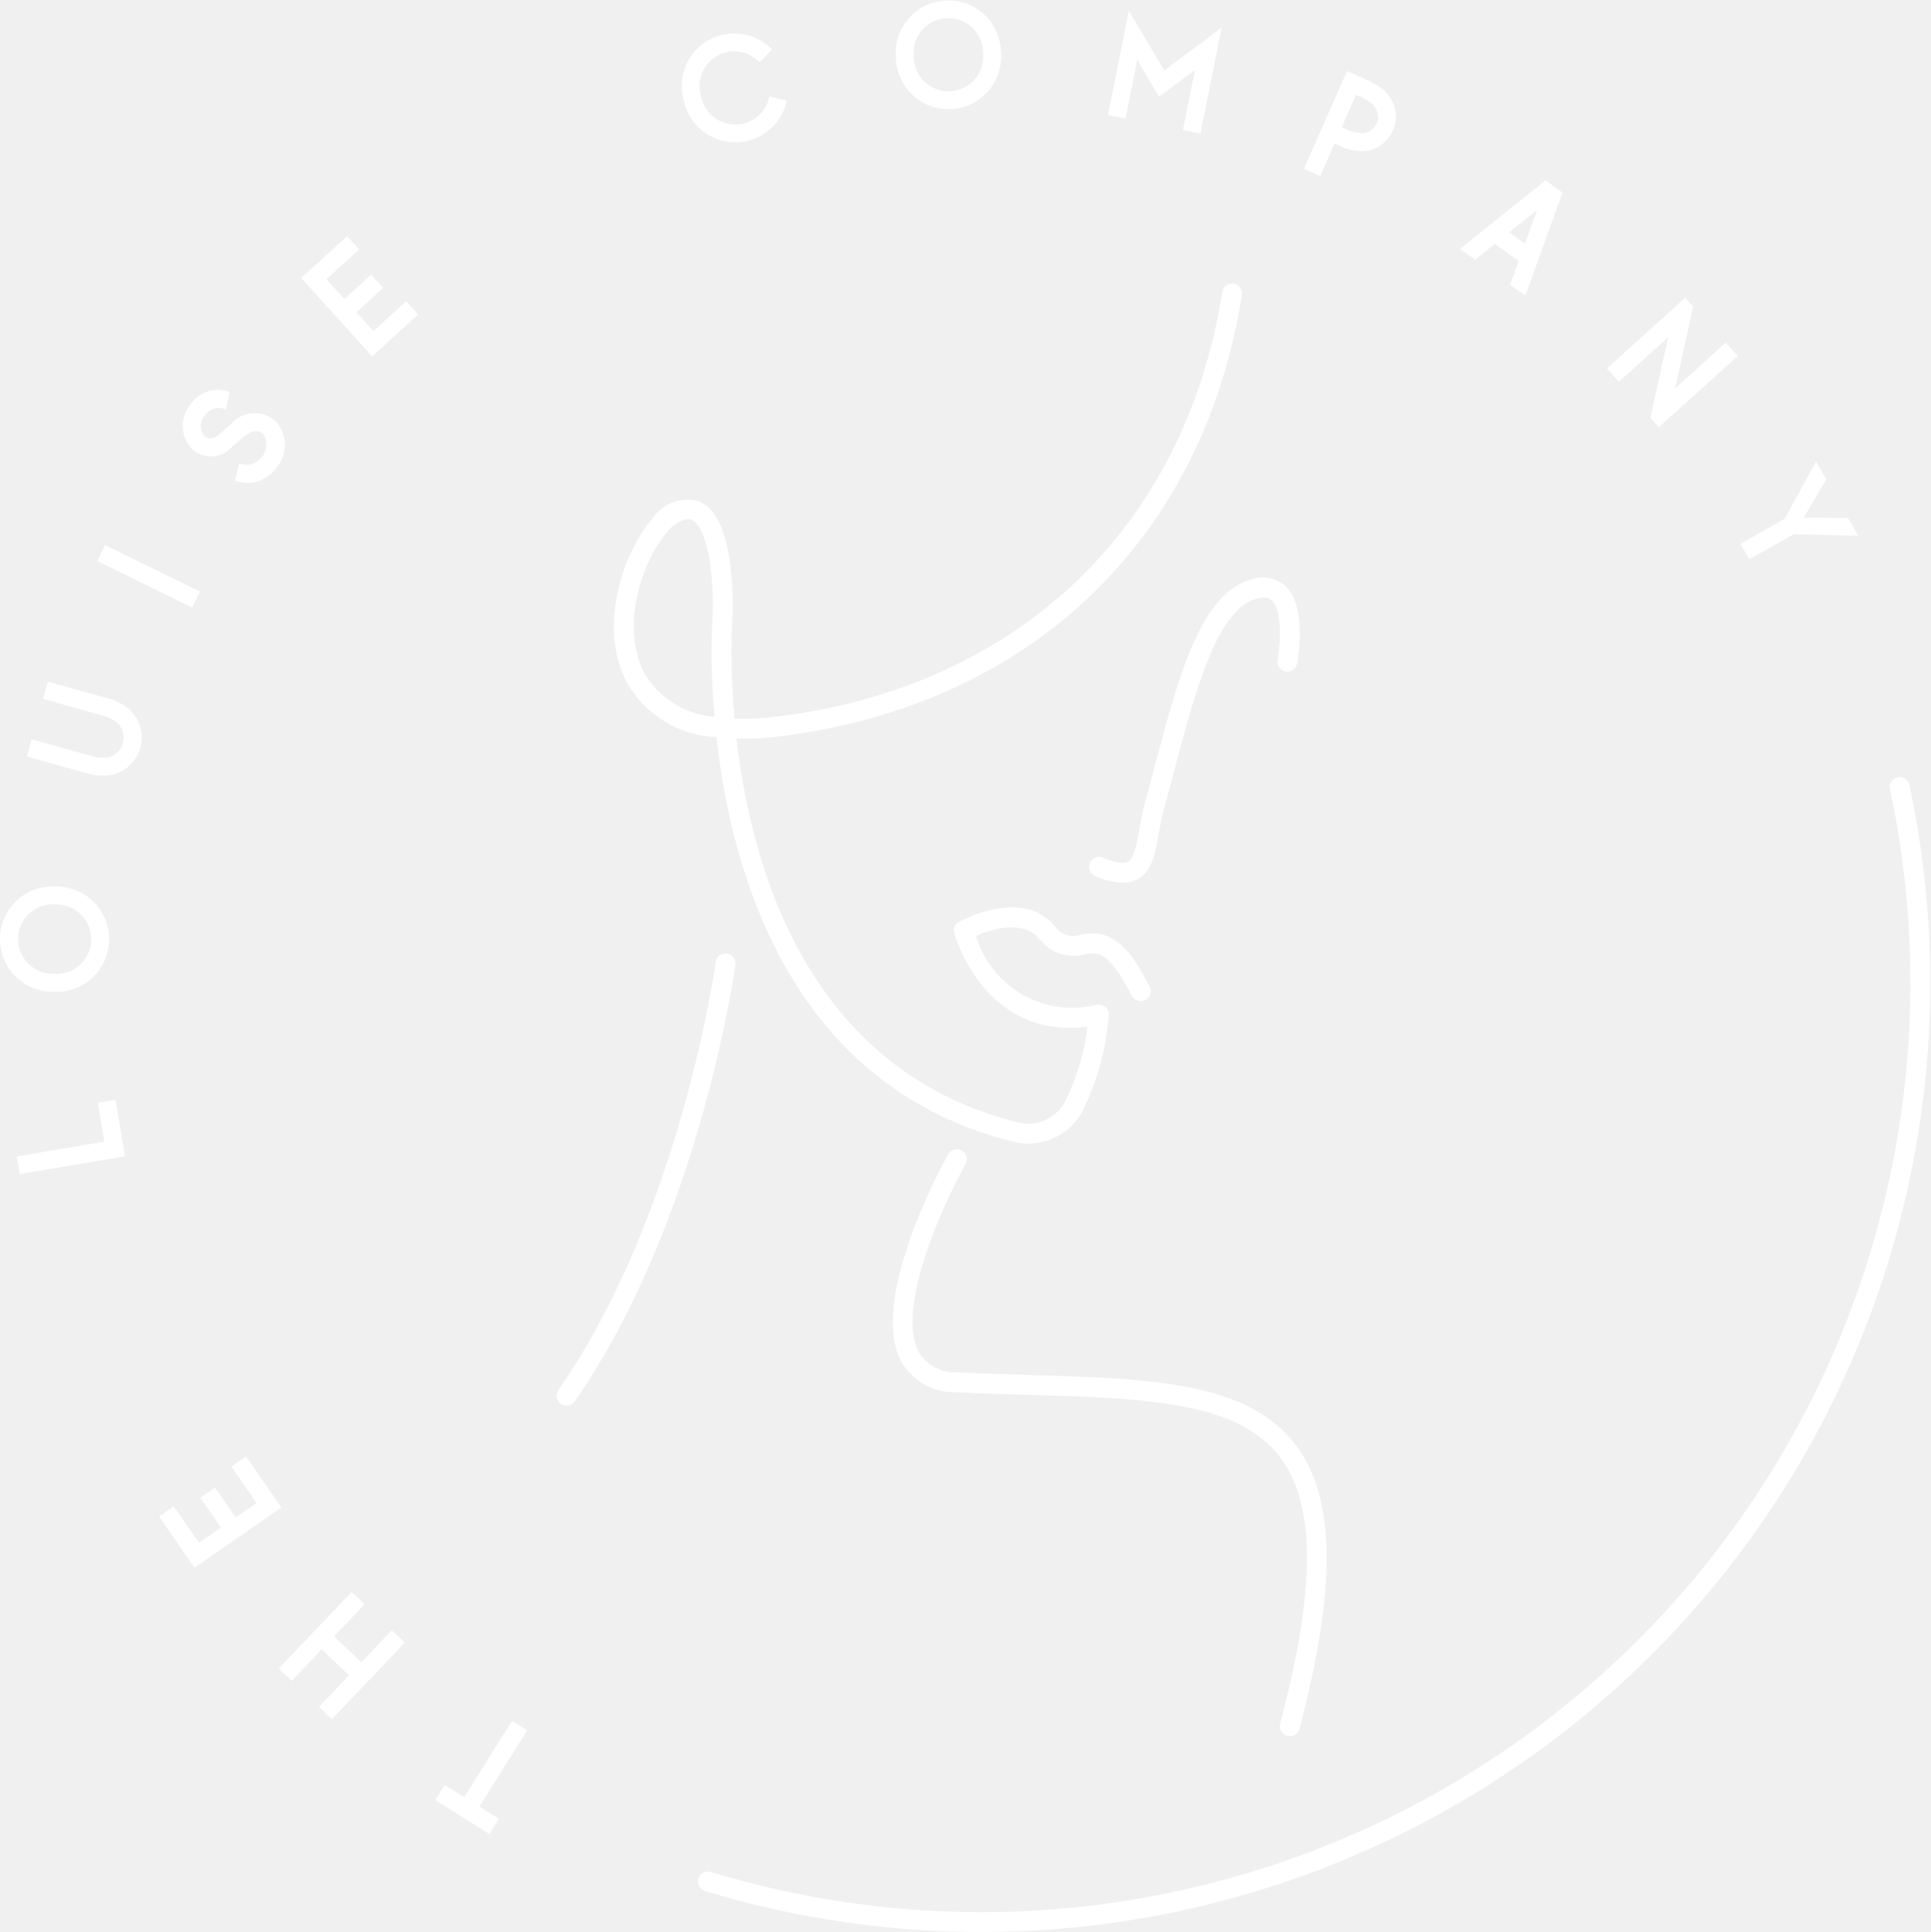
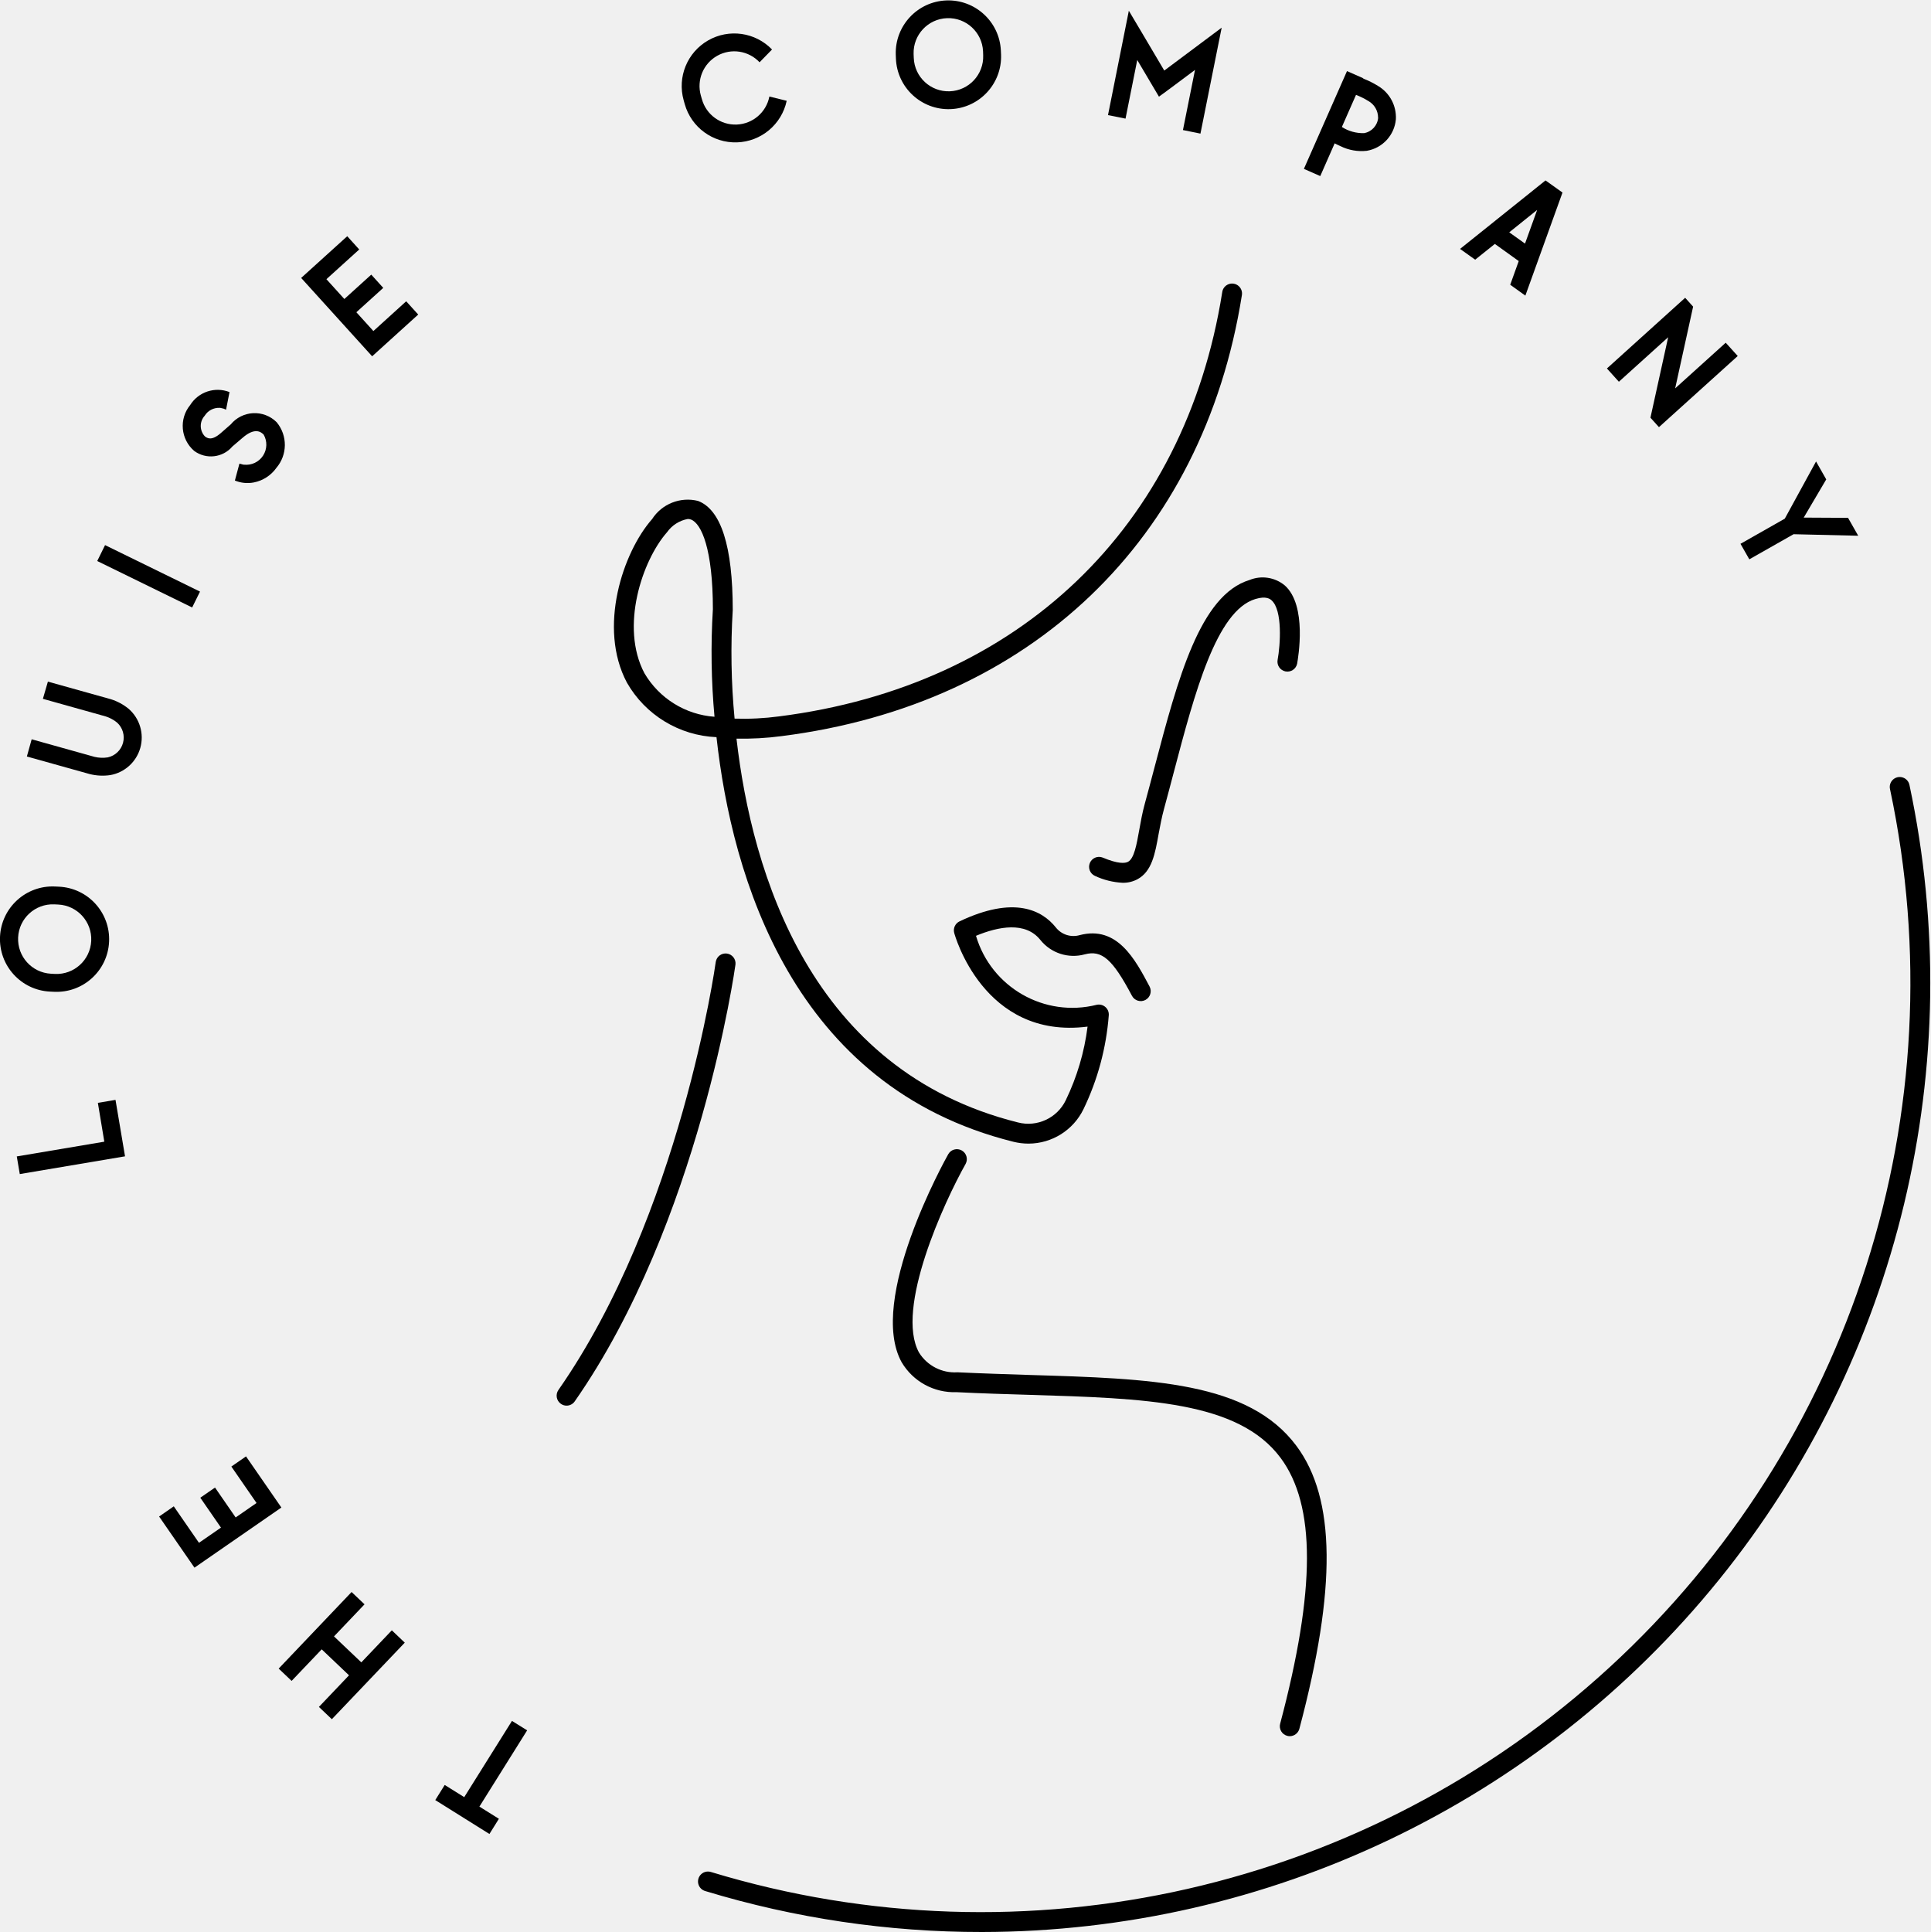
- <svg xmlns="http://www.w3.org/2000/svg" width="72.777" height="72.834" viewBox="0 0 72.777 72.834">
+ <svg xmlns="http://www.w3.org/2000/svg" width="72.777" height="72.834" viewBox="0 0 72.777 72.834" class="fill-current">
  <g id="Groupe_329" data-name="Groupe 329" transform="translate(-1786.739 -744.709)">
    <g id="Groupe_326" data-name="Groupe 326">
-       <path id="Tracé_433" data-name="Tracé 433" d="M1808.1,797.7a.367.367,0,0,1-.213-.068.375.375,0,0,1-.094-.522c4.6-6.592,5.92-16.047,5.933-16.142a.375.375,0,0,1,.743.1c-.013.1-1.359,9.732-6.061,16.471A.372.372,0,0,1,1808.1,797.7Z" fill="#fff" />
+       <path id="Tracé_433" data-name="Tracé 433" d="M1808.1,797.7a.367.367,0,0,1-.213-.068.375.375,0,0,1-.094-.522c4.6-6.592,5.92-16.047,5.933-16.142a.375.375,0,0,1,.743.1c-.013.1-1.359,9.732-6.061,16.471A.372.372,0,0,1,1808.1,797.7Z" />
      <g id="Groupe_325" data-name="Groupe 325">
        <g id="Groupe_324" data-name="Groupe 324">
-           <path id="Tracé_434" data-name="Tracé 434" d="M1825.518,787.822a2.374,2.374,0,0,1-.575-.071c-8.329-2.076-10.61-10-11.19-15.252a4.084,4.084,0,0,1-3.378-2.057c-1.1-2.072-.154-4.911.95-6.164a1.6,1.6,0,0,1,1.731-.685c.869.328,1.31,1.713,1.31,4.115a26.252,26.252,0,0,0,.069,4.092,10.207,10.207,0,0,0,1.678-.084c9.051-1.15,15.3-7.126,16.707-15.986a.375.375,0,1,1,.74.118c-1.465,9.208-7.952,15.418-17.353,16.612a11.131,11.131,0,0,1-1.7.094c.58,5.058,2.788,12.518,10.613,14.47a1.569,1.569,0,0,0,1.8-.834,8.934,8.934,0,0,0,.824-2.779c-3.935.5-5.019-3.493-5.029-3.535a.375.375,0,0,1,.2-.432c2.066-.982,3.115-.417,3.632.228a.845.845,0,0,0,.9.29c1.414-.37,2.09.91,2.634,1.937a.375.375,0,1,1-.663.351c-.731-1.382-1.134-1.734-1.781-1.563a1.6,1.6,0,0,1-1.675-.546c-.561-.7-1.577-.506-2.425-.153a3.787,3.787,0,0,0,4.555,2.6.375.375,0,0,1,.451.4,9.875,9.875,0,0,1-.951,3.531A2.309,2.309,0,0,1,1825.518,787.822Zm-12.847-23.548a1.228,1.228,0,0,0-.783.5c-.936,1.063-1.778,3.567-.851,5.316a3.343,3.343,0,0,0,2.641,1.64,26.578,26.578,0,0,1-.061-4.055c0-2.254-.428-3.23-.826-3.38A.337.337,0,0,0,1812.671,764.274Z" fill="#fff" />
+           <path id="Tracé_434" data-name="Tracé 434" d="M1825.518,787.822a2.374,2.374,0,0,1-.575-.071c-8.329-2.076-10.61-10-11.19-15.252a4.084,4.084,0,0,1-3.378-2.057c-1.1-2.072-.154-4.911.95-6.164a1.6,1.6,0,0,1,1.731-.685c.869.328,1.31,1.713,1.31,4.115a26.252,26.252,0,0,0,.069,4.092,10.207,10.207,0,0,0,1.678-.084c9.051-1.15,15.3-7.126,16.707-15.986a.375.375,0,1,1,.74.118c-1.465,9.208-7.952,15.418-17.353,16.612a11.131,11.131,0,0,1-1.7.094c.58,5.058,2.788,12.518,10.613,14.47a1.569,1.569,0,0,0,1.8-.834,8.934,8.934,0,0,0,.824-2.779c-3.935.5-5.019-3.493-5.029-3.535a.375.375,0,0,1,.2-.432c2.066-.982,3.115-.417,3.632.228a.845.845,0,0,0,.9.29c1.414-.37,2.09.91,2.634,1.937a.375.375,0,1,1-.663.351c-.731-1.382-1.134-1.734-1.781-1.563a1.6,1.6,0,0,1-1.675-.546c-.561-.7-1.577-.506-2.425-.153a3.787,3.787,0,0,0,4.555,2.6.375.375,0,0,1,.451.4,9.875,9.875,0,0,1-.951,3.531A2.309,2.309,0,0,1,1825.518,787.822Zm-12.847-23.548a1.228,1.228,0,0,0-.783.5c-.936,1.063-1.778,3.567-.851,5.316a3.343,3.343,0,0,0,2.641,1.64,26.578,26.578,0,0,1-.061-4.055c0-2.254-.428-3.23-.826-3.38A.337.337,0,0,0,1812.671,764.274Z" />
        </g>
-         <path id="Tracé_435" data-name="Tracé 435" d="M1829.072,777.989a2.785,2.785,0,0,1-1.05-.26.375.375,0,0,1,.291-.691c.583.245.844.221.959.158.228-.124.321-.643.419-1.193.056-.315.117-.653.21-.993.126-.459.247-.92.368-1.378.881-3.338,1.713-6.491,3.581-7.058a1.308,1.308,0,0,1,1.333.208c.845.758.5,2.726.462,2.948a.375.375,0,0,1-.737-.138c.106-.573.192-1.877-.226-2.251-.048-.044-.2-.176-.614-.049-1.468.445-2.285,3.539-3.074,6.532-.121.459-.243.923-.369,1.384-.087.317-.143.633-.2.927-.136.764-.254,1.425-.8,1.72A1.14,1.14,0,0,1,1829.072,777.989Z" fill="#fff" />
-         <path id="Tracé_436" data-name="Tracé 436" d="M1835.371,810.161a.358.358,0,0,1-.1-.013.374.374,0,0,1-.266-.458c1.342-5.051,1.347-8.236.014-10.024-1.593-2.137-5.084-2.241-9.5-2.374-.874-.026-1.783-.053-2.717-.1a2.3,2.3,0,0,1-2.068-1.128c-1.3-2.351,1.632-7.622,1.758-7.845a.375.375,0,0,1,.654.367c-.8,1.42-2.669,5.466-1.756,7.115a1.587,1.587,0,0,0,1.447.742c.93.044,1.834.071,2.7.1,4.622.139,8.273.248,10.083,2.676,1.48,1.986,1.515,5.375.109,10.665A.377.377,0,0,1,1835.371,810.161Z" fill="#fff" />
+         <path id="Tracé_435" data-name="Tracé 435" d="M1829.072,777.989a2.785,2.785,0,0,1-1.05-.26.375.375,0,0,1,.291-.691c.583.245.844.221.959.158.228-.124.321-.643.419-1.193.056-.315.117-.653.21-.993.126-.459.247-.92.368-1.378.881-3.338,1.713-6.491,3.581-7.058a1.308,1.308,0,0,1,1.333.208c.845.758.5,2.726.462,2.948a.375.375,0,0,1-.737-.138c.106-.573.192-1.877-.226-2.251-.048-.044-.2-.176-.614-.049-1.468.445-2.285,3.539-3.074,6.532-.121.459-.243.923-.369,1.384-.087.317-.143.633-.2.927-.136.764-.254,1.425-.8,1.72A1.14,1.14,0,0,1,1829.072,777.989Z" />
+         <path id="Tracé_436" data-name="Tracé 436" d="M1835.371,810.161a.358.358,0,0,1-.1-.013.374.374,0,0,1-.266-.458c1.342-5.051,1.347-8.236.014-10.024-1.593-2.137-5.084-2.241-9.5-2.374-.874-.026-1.783-.053-2.717-.1a2.3,2.3,0,0,1-2.068-1.128c-1.3-2.351,1.632-7.622,1.758-7.845a.375.375,0,0,1,.654.367c-.8,1.42-2.669,5.466-1.756,7.115a1.587,1.587,0,0,0,1.447.742c.93.044,1.834.071,2.7.1,4.622.139,8.273.248,10.083,2.676,1.48,1.986,1.515,5.375.109,10.665A.377.377,0,0,1,1835.371,810.161Z" />
      </g>
    </g>
    <g id="Groupe_328" data-name="Groupe 328">
      <g id="Groupe_327" data-name="Groupe 327">
-         <path id="Tracé_437" data-name="Tracé 437" d="M1803.506,812l.736.459,1.8-2.874.572.356-1.8,2.875.735.459-.357.573-2.042-1.278Z" fill="#fff" />
-         <path id="Tracé_438" data-name="Tracé 438" d="M1797.246,807.613l2.749-2.887.488.464-1.151,1.209,1.03.979,1.15-1.208.488.465-2.749,2.886-.488-.463,1.135-1.192-1.03-.979-1.134,1.19Z" fill="#fff" />
-         <path id="Tracé_439" data-name="Tracé 439" d="M1794.241,802.871l.829-.573-.779-1.127.555-.383.778,1.127.787-.545-.949-1.374.553-.383,1.333,1.928-3.277,2.267-1.333-1.928.553-.384Z" fill="#fff" />
-         <path id="Tracé_440" data-name="Tracé 440" d="M1790.429,786.285l.665-.112.359,2.128-3.968.669-.113-.665,3.3-.556Z" fill="#fff" />
-         <path id="Tracé_441" data-name="Tracé 441" d="M1788.815,778.129l.15.007a1.983,1.983,0,1,1-.188,3.962l-.15-.007a1.983,1.983,0,0,1,.188-3.962Zm-.032.673a1.309,1.309,0,0,0-.124,2.615l.15.008a1.309,1.309,0,1,0,.123-2.616Z" fill="#fff" />
-         <path id="Tracé_442" data-name="Tracé 442" d="M1788.545,770.405l2.371.663a1.986,1.986,0,0,1,.681.369,1.437,1.437,0,0,1-.7,2.492,2,2,0,0,1-.774-.038l-2.371-.663.181-.649,2.371.663a1.293,1.293,0,0,0,.5.019.764.764,0,0,0,.351-1.31,1.308,1.308,0,0,0-.428-.233l-2.371-.664Z" fill="#fff" />
-         <path id="Tracé_443" data-name="Tracé 443" d="M1793.984,767.61l-3.579-1.751.295-.6,3.58,1.752Z" fill="#fff" />
-         <path id="Tracé_444" data-name="Tracé 444" d="M1797.165,760.621l.008.009a1.336,1.336,0,0,1-.016,1.72,1.363,1.363,0,0,1-.846.546,1.253,1.253,0,0,1-.716-.071c.055-.214.114-.426.171-.638l.052.013a.066.066,0,0,0,.031.009h.008l.02.008a.2.2,0,0,0,.063.01.76.76,0,0,0,.739-1.135c-.089-.086-.316-.294-.795.122l-.382.326a1.064,1.064,0,0,1-1.44.169,1.242,1.242,0,0,1-.153-1.73,1.223,1.223,0,0,1,1.483-.489c-.045.221-.088.443-.13.664a.568.568,0,0,0-.185-.062.17.17,0,0,0-.06-.008.63.63,0,0,0-.562.3.573.573,0,0,0,.01.777c.087.064.246.18.594-.121l.381-.333A1.172,1.172,0,0,1,1797.165,760.621Z" fill="#fff" />
-         <path id="Tracé_445" data-name="Tracé 445" d="M1799.046,755.234l.676.747,1.015-.919.452.5-1.014.918.642.709,1.237-1.122.453.5-1.737,1.574-2.676-2.954,1.737-1.573.452.5Z" fill="#fff" />
-         <path id="Tracé_446" data-name="Tracé 446" d="M1816.4,748.509a1.981,1.981,0,0,1-3.845.122l-.04-.144a1.981,1.981,0,0,1,3.332-1.912l-.47.482a1.309,1.309,0,0,0-2.215,1.249l.041.142a1.308,1.308,0,0,0,2.544-.1Z" fill="#fff" />
-         <path id="Tracé_447" data-name="Tracé 447" d="M1824.475,746.616l.007.15a1.983,1.983,0,0,1-3.964.15l-.006-.149a1.983,1.983,0,0,1,3.963-.151Zm-.672.026a1.31,1.31,0,0,0-2.618.1l.006.15a1.309,1.309,0,1,0,2.617-.1Z" fill="#fff" />
-         <path id="Tracé_448" data-name="Tracé 448" d="M1832.8,745.752l-.8,3.994-.66-.134.454-2.267-.97.724h0l-.041.029-.054.041h0l-.294.214-.183-.309-.635-1.073-.442,2.21-.661-.132.786-3.935.515.867.821,1.388,1.356-1.013Z" fill="#fff" />
-         <path id="Tracé_449" data-name="Tracé 449" d="M1838.272,750.394a1.793,1.793,0,0,1-.99-.174c-.078-.034-.152-.071-.222-.107l-.543,1.234-.617-.272,1.625-3.686.616.271-.005.011a3.278,3.278,0,0,1,.569.284,1.377,1.377,0,0,1,.663,1.251A1.324,1.324,0,0,1,1838.272,750.394Zm.425-1.248a.718.718,0,0,0-.361-.626,2.791,2.791,0,0,0-.471-.234l-.533,1.21a1.472,1.472,0,0,0,.837.232A.644.644,0,0,0,1838.7,749.146Z" fill="#fff" />
-         <path id="Tracé_450" data-name="Tracé 450" d="M1844,754.551l-.9-.646-.742.594-.57-.406,3.222-2.582.64.457-1.4,3.885-.571-.409Zm.237-.659.457-1.268-1.052.843Z" fill="#fff" />
-         <path id="Tracé_451" data-name="Tracé 451" d="M1852.257,758.13l-2.97,2.682-.321-.356.668-3.034-1.858,1.678-.451-.5,2.95-2.665.3.334-.677,3.081,1.906-1.721Z" fill="#fff" />
-         <path id="Tracé_452" data-name="Tracé 452" d="M1856.8,764.906l-2.437-.058-1.669.947-.333-.585,1.67-.948,1.179-2.156.384.676-.849,1.44,1.671.009Z" fill="#fff" />
+         <path id="Tracé_437" data-name="Tracé 437" d="M1803.506,812l.736.459,1.8-2.874.572.356-1.8,2.875.735.459-.357.573-2.042-1.278Z" />
+         <path id="Tracé_438" data-name="Tracé 438" d="M1797.246,807.613l2.749-2.887.488.464-1.151,1.209,1.03.979,1.15-1.208.488.465-2.749,2.886-.488-.463,1.135-1.192-1.03-.979-1.134,1.19Z" />
+         <path id="Tracé_439" data-name="Tracé 439" d="M1794.241,802.871l.829-.573-.779-1.127.555-.383.778,1.127.787-.545-.949-1.374.553-.383,1.333,1.928-3.277,2.267-1.333-1.928.553-.384Z" />
+         <path id="Tracé_440" data-name="Tracé 440" d="M1790.429,786.285l.665-.112.359,2.128-3.968.669-.113-.665,3.3-.556Z" />
+         <path id="Tracé_441" data-name="Tracé 441" d="M1788.815,778.129l.15.007a1.983,1.983,0,1,1-.188,3.962l-.15-.007a1.983,1.983,0,0,1,.188-3.962Zm-.032.673a1.309,1.309,0,0,0-.124,2.615l.15.008a1.309,1.309,0,1,0,.123-2.616Z" />
+         <path id="Tracé_442" data-name="Tracé 442" d="M1788.545,770.405l2.371.663a1.986,1.986,0,0,1,.681.369,1.437,1.437,0,0,1-.7,2.492,2,2,0,0,1-.774-.038l-2.371-.663.181-.649,2.371.663a1.293,1.293,0,0,0,.5.019.764.764,0,0,0,.351-1.31,1.308,1.308,0,0,0-.428-.233l-2.371-.664Z" />
+         <path id="Tracé_443" data-name="Tracé 443" d="M1793.984,767.61l-3.579-1.751.295-.6,3.58,1.752Z" />
+         <path id="Tracé_444" data-name="Tracé 444" d="M1797.165,760.621l.008.009a1.336,1.336,0,0,1-.016,1.72,1.363,1.363,0,0,1-.846.546,1.253,1.253,0,0,1-.716-.071c.055-.214.114-.426.171-.638l.052.013a.066.066,0,0,0,.031.009h.008l.02.008a.2.2,0,0,0,.063.01.76.76,0,0,0,.739-1.135c-.089-.086-.316-.294-.795.122l-.382.326a1.064,1.064,0,0,1-1.44.169,1.242,1.242,0,0,1-.153-1.73,1.223,1.223,0,0,1,1.483-.489c-.045.221-.088.443-.13.664a.568.568,0,0,0-.185-.062.17.17,0,0,0-.06-.008.63.63,0,0,0-.562.3.573.573,0,0,0,.01.777c.087.064.246.18.594-.121l.381-.333A1.172,1.172,0,0,1,1797.165,760.621Z" />
+         <path id="Tracé_445" data-name="Tracé 445" d="M1799.046,755.234l.676.747,1.015-.919.452.5-1.014.918.642.709,1.237-1.122.453.5-1.737,1.574-2.676-2.954,1.737-1.573.452.5Z" />
+         <path id="Tracé_446" data-name="Tracé 446" d="M1816.4,748.509a1.981,1.981,0,0,1-3.845.122l-.04-.144a1.981,1.981,0,0,1,3.332-1.912l-.47.482a1.309,1.309,0,0,0-2.215,1.249l.041.142a1.308,1.308,0,0,0,2.544-.1Z" />
+         <path id="Tracé_447" data-name="Tracé 447" d="M1824.475,746.616l.007.15a1.983,1.983,0,0,1-3.964.15l-.006-.149a1.983,1.983,0,0,1,3.963-.151Zm-.672.026a1.31,1.31,0,0,0-2.618.1l.006.15a1.309,1.309,0,1,0,2.617-.1Z" />
+         <path id="Tracé_448" data-name="Tracé 448" d="M1832.8,745.752l-.8,3.994-.66-.134.454-2.267-.97.724h0l-.041.029-.054.041h0l-.294.214-.183-.309-.635-1.073-.442,2.21-.661-.132.786-3.935.515.867.821,1.388,1.356-1.013Z" />
+         <path id="Tracé_449" data-name="Tracé 449" d="M1838.272,750.394a1.793,1.793,0,0,1-.99-.174c-.078-.034-.152-.071-.222-.107l-.543,1.234-.617-.272,1.625-3.686.616.271-.005.011a3.278,3.278,0,0,1,.569.284,1.377,1.377,0,0,1,.663,1.251A1.324,1.324,0,0,1,1838.272,750.394Zm.425-1.248a.718.718,0,0,0-.361-.626,2.791,2.791,0,0,0-.471-.234l-.533,1.21a1.472,1.472,0,0,0,.837.232A.644.644,0,0,0,1838.7,749.146Z" />
+         <path id="Tracé_450" data-name="Tracé 450" d="M1844,754.551l-.9-.646-.742.594-.57-.406,3.222-2.582.64.457-1.4,3.885-.571-.409Zm.237-.659.457-1.268-1.052.843Z" />
+         <path id="Tracé_451" data-name="Tracé 451" d="M1852.257,758.13l-2.97,2.682-.321-.356.668-3.034-1.858,1.678-.451-.5,2.95-2.665.3.334-.677,3.081,1.906-1.721Z" />
+         <path id="Tracé_452" data-name="Tracé 452" d="M1856.8,764.906l-2.437-.058-1.669.947-.333-.585,1.67-.948,1.179-2.156.384.676-.849,1.44,1.671.009Z" />
      </g>
    </g>
-     <path id="Tracé_453" data-name="Tracé 453" d="M1823.761,817.543A35.778,35.778,0,0,1,1813.332,816a.375.375,0,1,1,.219-.717A35.039,35.039,0,0,0,1858,774.466a.375.375,0,1,1,.733-.157,35.789,35.789,0,0,1-34.972,43.234Z" fill="#fff" />
+     <path id="Tracé_453" data-name="Tracé 453" d="M1823.761,817.543A35.778,35.778,0,0,1,1813.332,816a.375.375,0,1,1,.219-.717A35.039,35.039,0,0,0,1858,774.466a.375.375,0,1,1,.733-.157,35.789,35.789,0,0,1-34.972,43.234Z" />
  </g>
</svg>
